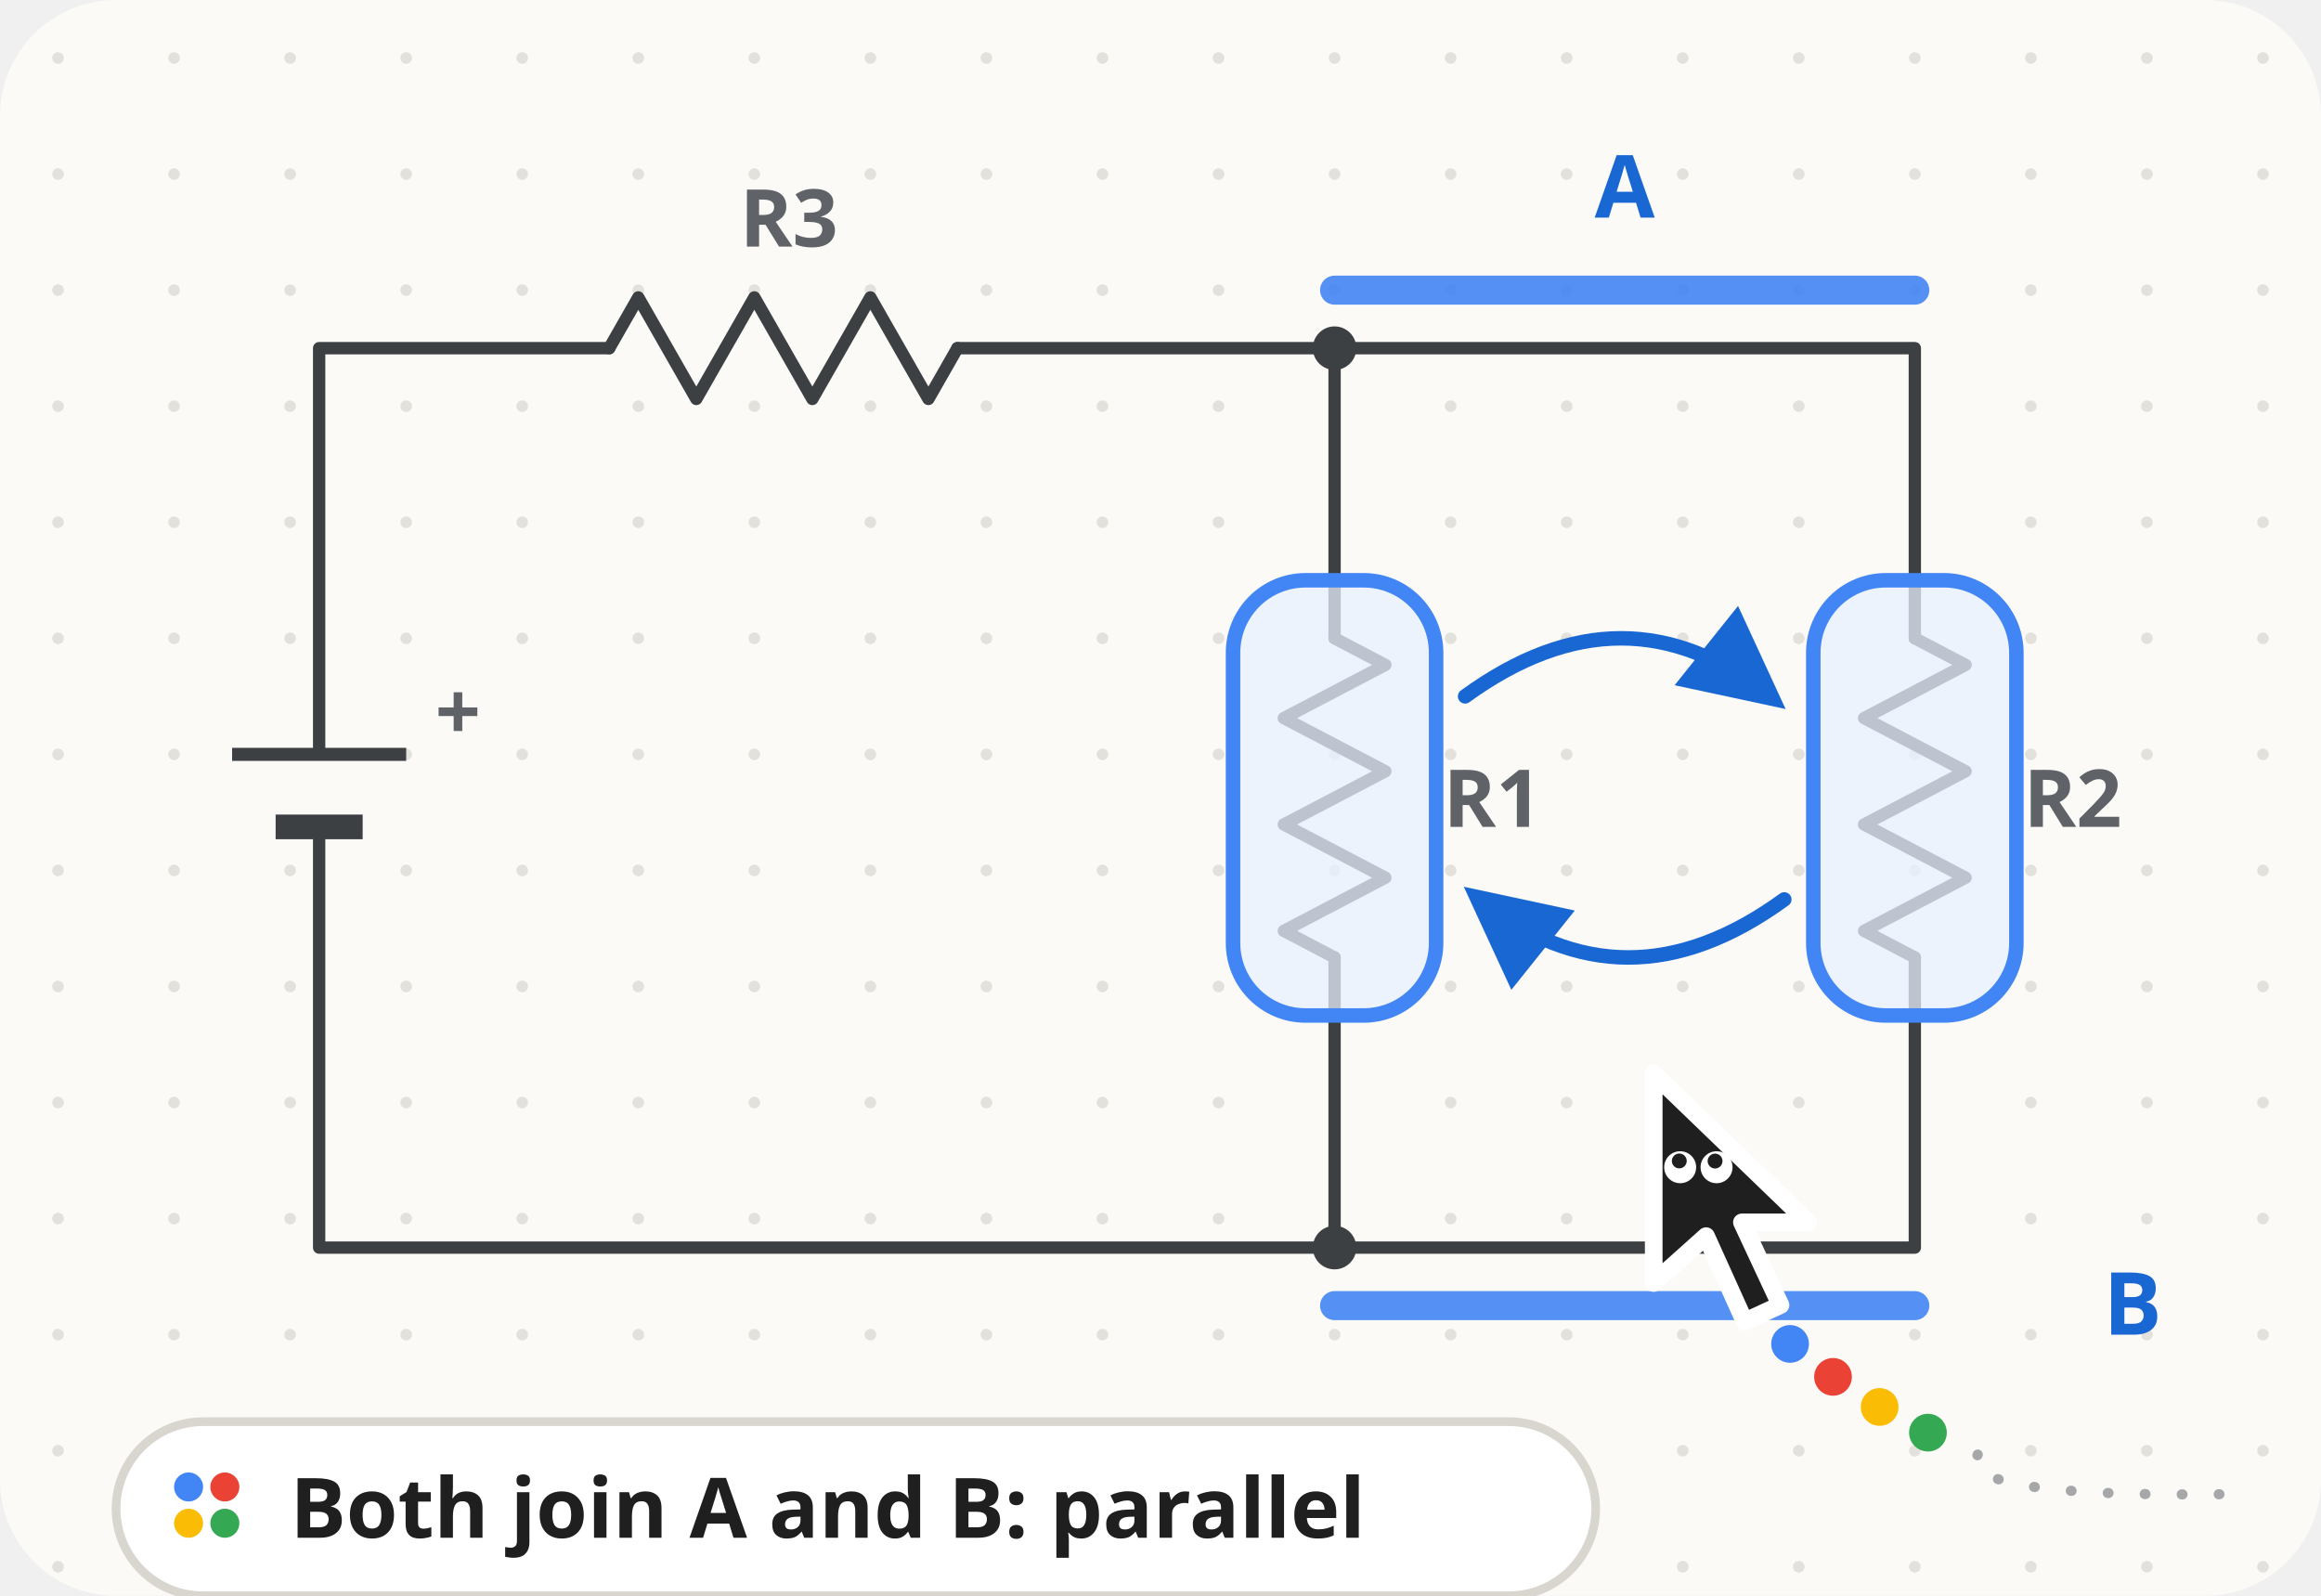
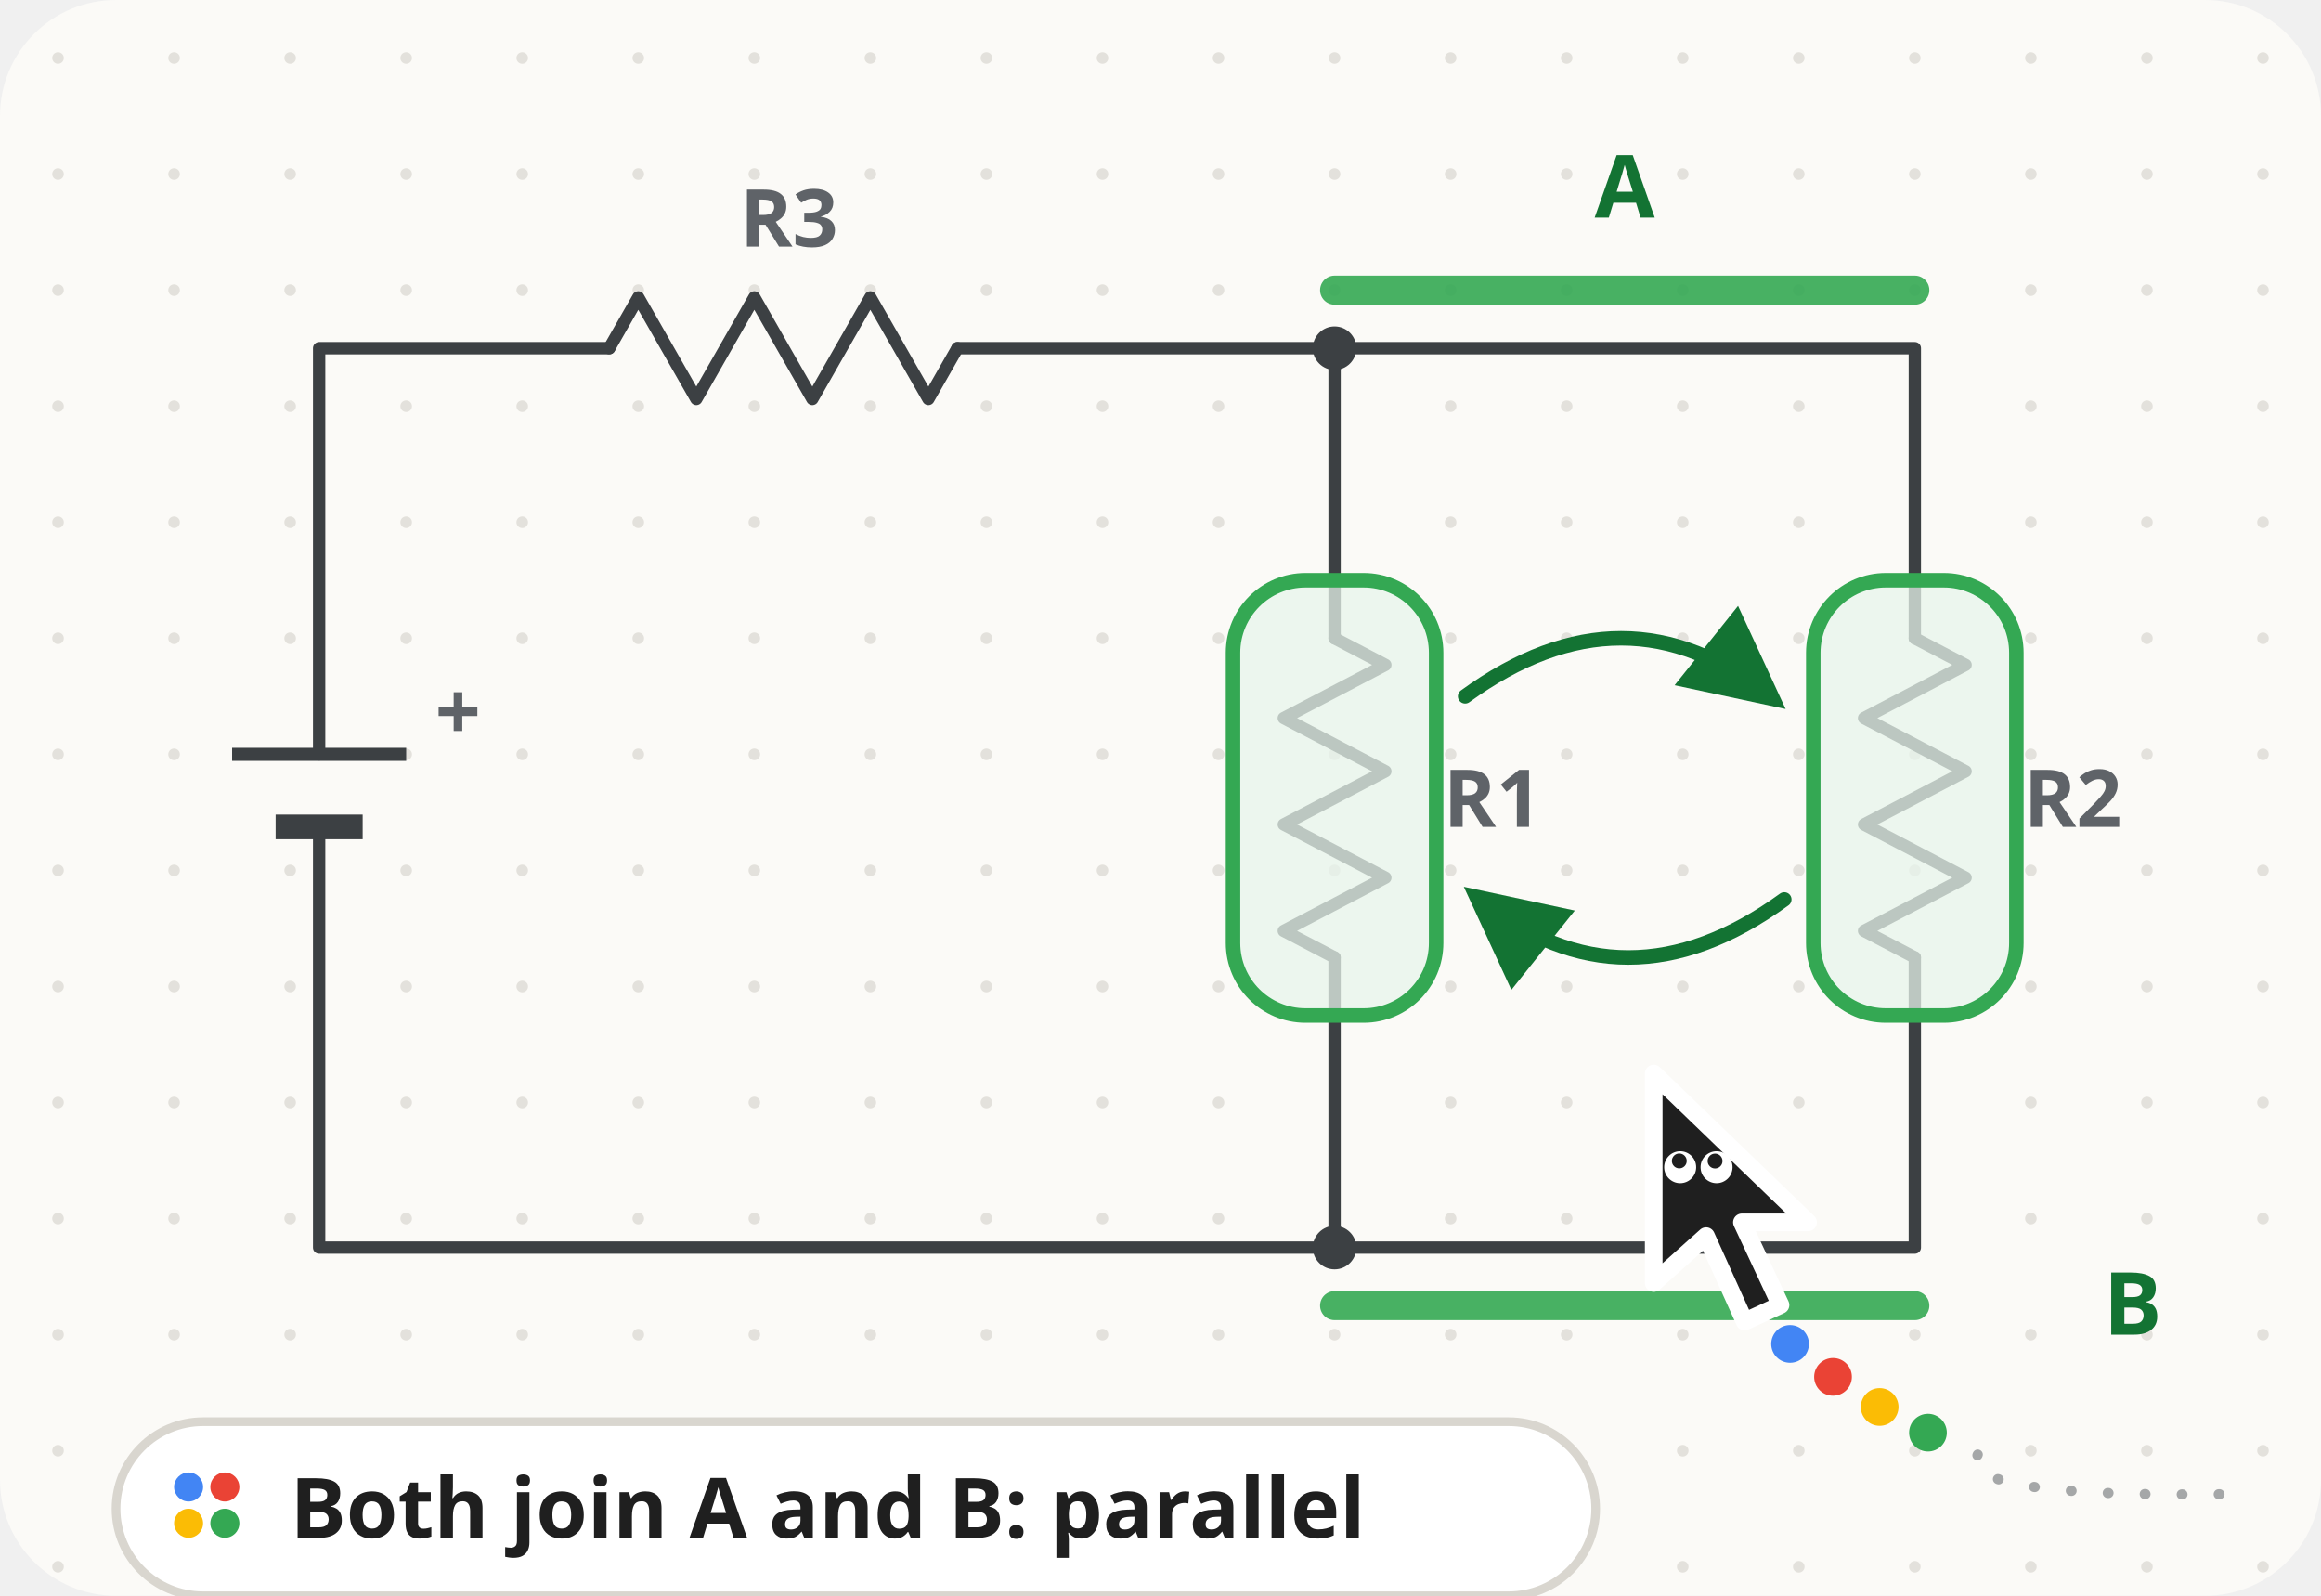
<svg xmlns="http://www.w3.org/2000/svg" width="320" height="220" viewBox="0 0 320 220" role="img" aria-label="Kiki guide: connect">
  <rect width="320" height="220" rx="16" fill="#fbfaf7" />
  <circle cx="8" cy="8" r="0.8" fill="#e3e1dc" />
  <circle cx="8" cy="24" r="0.8" fill="#e3e1dc" />
  <circle cx="8" cy="40" r="0.8" fill="#e3e1dc" />
  <circle cx="8" cy="56" r="0.8" fill="#e3e1dc" />
  <circle cx="8" cy="72" r="0.8" fill="#e3e1dc" />
  <circle cx="8" cy="88" r="0.8" fill="#e3e1dc" />
  <circle cx="8" cy="104" r="0.8" fill="#e3e1dc" />
  <circle cx="8" cy="120" r="0.8" fill="#e3e1dc" />
  <circle cx="8" cy="136" r="0.8" fill="#e3e1dc" />
  <circle cx="8" cy="152" r="0.8" fill="#e3e1dc" />
  <circle cx="8" cy="168" r="0.8" fill="#e3e1dc" />
  <circle cx="8" cy="184" r="0.8" fill="#e3e1dc" />
  <circle cx="8" cy="200" r="0.8" fill="#e3e1dc" />
  <circle cx="8" cy="216" r="0.8" fill="#e3e1dc" />
  <circle cx="24" cy="8" r="0.8" fill="#e3e1dc" />
  <circle cx="24" cy="24" r="0.8" fill="#e3e1dc" />
  <circle cx="24" cy="40" r="0.8" fill="#e3e1dc" />
  <circle cx="24" cy="56" r="0.8" fill="#e3e1dc" />
  <circle cx="24" cy="72" r="0.8" fill="#e3e1dc" />
  <circle cx="24" cy="88" r="0.8" fill="#e3e1dc" />
  <circle cx="24" cy="104" r="0.8" fill="#e3e1dc" />
  <circle cx="24" cy="120" r="0.8" fill="#e3e1dc" />
  <circle cx="24" cy="136" r="0.8" fill="#e3e1dc" />
  <circle cx="24" cy="152" r="0.8" fill="#e3e1dc" />
  <circle cx="24" cy="168" r="0.8" fill="#e3e1dc" />
  <circle cx="24" cy="184" r="0.8" fill="#e3e1dc" />
  <circle cx="24" cy="200" r="0.8" fill="#e3e1dc" />
  <circle cx="24" cy="216" r="0.8" fill="#e3e1dc" />
  <circle cx="40" cy="8" r="0.8" fill="#e3e1dc" />
  <circle cx="40" cy="24" r="0.8" fill="#e3e1dc" />
  <circle cx="40" cy="40" r="0.8" fill="#e3e1dc" />
  <circle cx="40" cy="56" r="0.8" fill="#e3e1dc" />
  <circle cx="40" cy="72" r="0.8" fill="#e3e1dc" />
  <circle cx="40" cy="88" r="0.8" fill="#e3e1dc" />
  <circle cx="40" cy="104" r="0.8" fill="#e3e1dc" />
  <circle cx="40" cy="120" r="0.8" fill="#e3e1dc" />
  <circle cx="40" cy="136" r="0.8" fill="#e3e1dc" />
  <circle cx="40" cy="152" r="0.8" fill="#e3e1dc" />
  <circle cx="40" cy="168" r="0.8" fill="#e3e1dc" />
  <circle cx="40" cy="184" r="0.8" fill="#e3e1dc" />
  <circle cx="40" cy="200" r="0.8" fill="#e3e1dc" />
  <circle cx="40" cy="216" r="0.8" fill="#e3e1dc" />
  <circle cx="56" cy="8" r="0.8" fill="#e3e1dc" />
  <circle cx="56" cy="24" r="0.8" fill="#e3e1dc" />
  <circle cx="56" cy="40" r="0.8" fill="#e3e1dc" />
  <circle cx="56" cy="56" r="0.8" fill="#e3e1dc" />
  <circle cx="56" cy="72" r="0.8" fill="#e3e1dc" />
  <circle cx="56" cy="88" r="0.8" fill="#e3e1dc" />
  <circle cx="56" cy="104" r="0.8" fill="#e3e1dc" />
  <circle cx="56" cy="120" r="0.8" fill="#e3e1dc" />
  <circle cx="56" cy="136" r="0.8" fill="#e3e1dc" />
  <circle cx="56" cy="152" r="0.8" fill="#e3e1dc" />
  <circle cx="56" cy="168" r="0.8" fill="#e3e1dc" />
  <circle cx="56" cy="184" r="0.8" fill="#e3e1dc" />
  <circle cx="56" cy="200" r="0.8" fill="#e3e1dc" />
  <circle cx="56" cy="216" r="0.8" fill="#e3e1dc" />
  <circle cx="72" cy="8" r="0.8" fill="#e3e1dc" />
  <circle cx="72" cy="24" r="0.8" fill="#e3e1dc" />
  <circle cx="72" cy="40" r="0.8" fill="#e3e1dc" />
  <circle cx="72" cy="56" r="0.8" fill="#e3e1dc" />
  <circle cx="72" cy="72" r="0.8" fill="#e3e1dc" />
  <circle cx="72" cy="88" r="0.8" fill="#e3e1dc" />
  <circle cx="72" cy="104" r="0.8" fill="#e3e1dc" />
  <circle cx="72" cy="120" r="0.8" fill="#e3e1dc" />
  <circle cx="72" cy="136" r="0.8" fill="#e3e1dc" />
  <circle cx="72" cy="152" r="0.8" fill="#e3e1dc" />
  <circle cx="72" cy="168" r="0.8" fill="#e3e1dc" />
  <circle cx="72" cy="184" r="0.8" fill="#e3e1dc" />
  <circle cx="72" cy="200" r="0.8" fill="#e3e1dc" />
  <circle cx="72" cy="216" r="0.8" fill="#e3e1dc" />
  <circle cx="88" cy="8" r="0.8" fill="#e3e1dc" />
  <circle cx="88" cy="24" r="0.8" fill="#e3e1dc" />
  <circle cx="88" cy="40" r="0.8" fill="#e3e1dc" />
  <circle cx="88" cy="56" r="0.8" fill="#e3e1dc" />
  <circle cx="88" cy="72" r="0.8" fill="#e3e1dc" />
  <circle cx="88" cy="88" r="0.8" fill="#e3e1dc" />
  <circle cx="88" cy="104" r="0.8" fill="#e3e1dc" />
  <circle cx="88" cy="120" r="0.8" fill="#e3e1dc" />
  <circle cx="88" cy="136" r="0.8" fill="#e3e1dc" />
  <circle cx="88" cy="152" r="0.8" fill="#e3e1dc" />
  <circle cx="88" cy="168" r="0.8" fill="#e3e1dc" />
  <circle cx="88" cy="184" r="0.8" fill="#e3e1dc" />
  <circle cx="88" cy="200" r="0.8" fill="#e3e1dc" />
  <circle cx="88" cy="216" r="0.8" fill="#e3e1dc" />
  <circle cx="104" cy="8" r="0.8" fill="#e3e1dc" />
  <circle cx="104" cy="24" r="0.8" fill="#e3e1dc" />
  <circle cx="104" cy="40" r="0.8" fill="#e3e1dc" />
  <circle cx="104" cy="56" r="0.8" fill="#e3e1dc" />
  <circle cx="104" cy="72" r="0.8" fill="#e3e1dc" />
  <circle cx="104" cy="88" r="0.8" fill="#e3e1dc" />
  <circle cx="104" cy="104" r="0.8" fill="#e3e1dc" />
  <circle cx="104" cy="120" r="0.8" fill="#e3e1dc" />
  <circle cx="104" cy="136" r="0.8" fill="#e3e1dc" />
  <circle cx="104" cy="152" r="0.8" fill="#e3e1dc" />
  <circle cx="104" cy="168" r="0.8" fill="#e3e1dc" />
  <circle cx="104" cy="184" r="0.8" fill="#e3e1dc" />
  <circle cx="104" cy="200" r="0.8" fill="#e3e1dc" />
  <circle cx="104" cy="216" r="0.8" fill="#e3e1dc" />
  <circle cx="120" cy="8" r="0.8" fill="#e3e1dc" />
  <circle cx="120" cy="24" r="0.8" fill="#e3e1dc" />
  <circle cx="120" cy="40" r="0.8" fill="#e3e1dc" />
  <circle cx="120" cy="56" r="0.8" fill="#e3e1dc" />
  <circle cx="120" cy="72" r="0.8" fill="#e3e1dc" />
  <circle cx="120" cy="88" r="0.8" fill="#e3e1dc" />
  <circle cx="120" cy="104" r="0.8" fill="#e3e1dc" />
  <circle cx="120" cy="120" r="0.8" fill="#e3e1dc" />
  <circle cx="120" cy="136" r="0.8" fill="#e3e1dc" />
  <circle cx="120" cy="152" r="0.8" fill="#e3e1dc" />
  <circle cx="120" cy="168" r="0.8" fill="#e3e1dc" />
  <circle cx="120" cy="184" r="0.8" fill="#e3e1dc" />
  <circle cx="120" cy="200" r="0.8" fill="#e3e1dc" />
  <circle cx="120" cy="216" r="0.8" fill="#e3e1dc" />
  <circle cx="136" cy="8" r="0.8" fill="#e3e1dc" />
  <circle cx="136" cy="24" r="0.8" fill="#e3e1dc" />
  <circle cx="136" cy="40" r="0.8" fill="#e3e1dc" />
  <circle cx="136" cy="56" r="0.8" fill="#e3e1dc" />
  <circle cx="136" cy="72" r="0.8" fill="#e3e1dc" />
  <circle cx="136" cy="88" r="0.8" fill="#e3e1dc" />
  <circle cx="136" cy="104" r="0.8" fill="#e3e1dc" />
  <circle cx="136" cy="120" r="0.8" fill="#e3e1dc" />
  <circle cx="136" cy="136" r="0.8" fill="#e3e1dc" />
  <circle cx="136" cy="152" r="0.8" fill="#e3e1dc" />
  <circle cx="136" cy="168" r="0.8" fill="#e3e1dc" />
  <circle cx="136" cy="184" r="0.8" fill="#e3e1dc" />
  <circle cx="136" cy="200" r="0.8" fill="#e3e1dc" />
  <circle cx="136" cy="216" r="0.8" fill="#e3e1dc" />
  <circle cx="152" cy="8" r="0.8" fill="#e3e1dc" />
  <circle cx="152" cy="24" r="0.8" fill="#e3e1dc" />
  <circle cx="152" cy="40" r="0.8" fill="#e3e1dc" />
  <circle cx="152" cy="56" r="0.8" fill="#e3e1dc" />
  <circle cx="152" cy="72" r="0.8" fill="#e3e1dc" />
  <circle cx="152" cy="88" r="0.8" fill="#e3e1dc" />
  <circle cx="152" cy="104" r="0.8" fill="#e3e1dc" />
  <circle cx="152" cy="120" r="0.8" fill="#e3e1dc" />
  <circle cx="152" cy="136" r="0.8" fill="#e3e1dc" />
  <circle cx="152" cy="152" r="0.8" fill="#e3e1dc" />
  <circle cx="152" cy="168" r="0.8" fill="#e3e1dc" />
  <circle cx="152" cy="184" r="0.8" fill="#e3e1dc" />
  <circle cx="152" cy="200" r="0.8" fill="#e3e1dc" />
  <circle cx="152" cy="216" r="0.8" fill="#e3e1dc" />
  <circle cx="168" cy="8" r="0.8" fill="#e3e1dc" />
  <circle cx="168" cy="24" r="0.8" fill="#e3e1dc" />
  <circle cx="168" cy="40" r="0.8" fill="#e3e1dc" />
  <circle cx="168" cy="56" r="0.8" fill="#e3e1dc" />
  <circle cx="168" cy="72" r="0.8" fill="#e3e1dc" />
  <circle cx="168" cy="88" r="0.8" fill="#e3e1dc" />
  <circle cx="168" cy="104" r="0.8" fill="#e3e1dc" />
  <circle cx="168" cy="120" r="0.8" fill="#e3e1dc" />
  <circle cx="168" cy="136" r="0.8" fill="#e3e1dc" />
  <circle cx="168" cy="152" r="0.8" fill="#e3e1dc" />
  <circle cx="168" cy="168" r="0.8" fill="#e3e1dc" />
  <circle cx="168" cy="184" r="0.8" fill="#e3e1dc" />
  <circle cx="168" cy="200" r="0.8" fill="#e3e1dc" />
  <circle cx="168" cy="216" r="0.8" fill="#e3e1dc" />
  <circle cx="184" cy="8" r="0.8" fill="#e3e1dc" />
  <circle cx="184" cy="24" r="0.8" fill="#e3e1dc" />
  <circle cx="184" cy="40" r="0.8" fill="#e3e1dc" />
  <circle cx="184" cy="56" r="0.8" fill="#e3e1dc" />
  <circle cx="184" cy="72" r="0.8" fill="#e3e1dc" />
  <circle cx="184" cy="88" r="0.8" fill="#e3e1dc" />
  <circle cx="184" cy="104" r="0.8" fill="#e3e1dc" />
  <circle cx="184" cy="120" r="0.8" fill="#e3e1dc" />
  <circle cx="184" cy="136" r="0.8" fill="#e3e1dc" />
  <circle cx="184" cy="152" r="0.8" fill="#e3e1dc" />
  <circle cx="184" cy="168" r="0.8" fill="#e3e1dc" />
  <circle cx="184" cy="184" r="0.8" fill="#e3e1dc" />
  <circle cx="184" cy="200" r="0.8" fill="#e3e1dc" />
  <circle cx="184" cy="216" r="0.8" fill="#e3e1dc" />
  <circle cx="200" cy="8" r="0.8" fill="#e3e1dc" />
  <circle cx="200" cy="24" r="0.8" fill="#e3e1dc" />
  <circle cx="200" cy="40" r="0.8" fill="#e3e1dc" />
  <circle cx="200" cy="56" r="0.8" fill="#e3e1dc" />
  <circle cx="200" cy="72" r="0.8" fill="#e3e1dc" />
  <circle cx="200" cy="88" r="0.8" fill="#e3e1dc" />
  <circle cx="200" cy="104" r="0.8" fill="#e3e1dc" />
  <circle cx="200" cy="120" r="0.8" fill="#e3e1dc" />
  <circle cx="200" cy="136" r="0.8" fill="#e3e1dc" />
  <circle cx="200" cy="152" r="0.8" fill="#e3e1dc" />
  <circle cx="200" cy="168" r="0.8" fill="#e3e1dc" />
  <circle cx="200" cy="184" r="0.8" fill="#e3e1dc" />
  <circle cx="200" cy="200" r="0.8" fill="#e3e1dc" />
  <circle cx="200" cy="216" r="0.8" fill="#e3e1dc" />
  <circle cx="216" cy="8" r="0.8" fill="#e3e1dc" />
  <circle cx="216" cy="24" r="0.8" fill="#e3e1dc" />
  <circle cx="216" cy="40" r="0.8" fill="#e3e1dc" />
  <circle cx="216" cy="56" r="0.8" fill="#e3e1dc" />
  <circle cx="216" cy="72" r="0.8" fill="#e3e1dc" />
  <circle cx="216" cy="88" r="0.8" fill="#e3e1dc" />
  <circle cx="216" cy="104" r="0.8" fill="#e3e1dc" />
  <circle cx="216" cy="120" r="0.8" fill="#e3e1dc" />
  <circle cx="216" cy="136" r="0.8" fill="#e3e1dc" />
  <circle cx="216" cy="152" r="0.8" fill="#e3e1dc" />
  <circle cx="216" cy="168" r="0.8" fill="#e3e1dc" />
  <circle cx="216" cy="184" r="0.8" fill="#e3e1dc" />
  <circle cx="216" cy="200" r="0.8" fill="#e3e1dc" />
  <circle cx="216" cy="216" r="0.8" fill="#e3e1dc" />
  <circle cx="232" cy="8" r="0.8" fill="#e3e1dc" />
  <circle cx="232" cy="24" r="0.8" fill="#e3e1dc" />
  <circle cx="232" cy="40" r="0.8" fill="#e3e1dc" />
  <circle cx="232" cy="56" r="0.8" fill="#e3e1dc" />
  <circle cx="232" cy="72" r="0.8" fill="#e3e1dc" />
  <circle cx="232" cy="88" r="0.8" fill="#e3e1dc" />
  <circle cx="232" cy="104" r="0.8" fill="#e3e1dc" />
  <circle cx="232" cy="120" r="0.8" fill="#e3e1dc" />
  <circle cx="232" cy="136" r="0.8" fill="#e3e1dc" />
  <circle cx="232" cy="152" r="0.8" fill="#e3e1dc" />
  <circle cx="232" cy="168" r="0.8" fill="#e3e1dc" />
  <circle cx="232" cy="184" r="0.8" fill="#e3e1dc" />
  <circle cx="232" cy="200" r="0.8" fill="#e3e1dc" />
  <circle cx="232" cy="216" r="0.8" fill="#e3e1dc" />
  <circle cx="248" cy="8" r="0.8" fill="#e3e1dc" />
  <circle cx="248" cy="24" r="0.8" fill="#e3e1dc" />
  <circle cx="248" cy="40" r="0.8" fill="#e3e1dc" />
  <circle cx="248" cy="56" r="0.8" fill="#e3e1dc" />
  <circle cx="248" cy="72" r="0.8" fill="#e3e1dc" />
  <circle cx="248" cy="88" r="0.8" fill="#e3e1dc" />
  <circle cx="248" cy="104" r="0.8" fill="#e3e1dc" />
  <circle cx="248" cy="120" r="0.8" fill="#e3e1dc" />
  <circle cx="248" cy="136" r="0.8" fill="#e3e1dc" />
  <circle cx="248" cy="152" r="0.8" fill="#e3e1dc" />
  <circle cx="248" cy="168" r="0.8" fill="#e3e1dc" />
  <circle cx="248" cy="184" r="0.8" fill="#e3e1dc" />
  <circle cx="248" cy="200" r="0.8" fill="#e3e1dc" />
  <circle cx="248" cy="216" r="0.8" fill="#e3e1dc" />
  <circle cx="264" cy="8" r="0.8" fill="#e3e1dc" />
  <circle cx="264" cy="24" r="0.8" fill="#e3e1dc" />
  <circle cx="264" cy="40" r="0.8" fill="#e3e1dc" />
  <circle cx="264" cy="56" r="0.8" fill="#e3e1dc" />
  <circle cx="264" cy="72" r="0.8" fill="#e3e1dc" />
  <circle cx="264" cy="88" r="0.8" fill="#e3e1dc" />
  <circle cx="264" cy="104" r="0.8" fill="#e3e1dc" />
  <circle cx="264" cy="120" r="0.8" fill="#e3e1dc" />
  <circle cx="264" cy="136" r="0.8" fill="#e3e1dc" />
  <circle cx="264" cy="152" r="0.8" fill="#e3e1dc" />
  <circle cx="264" cy="168" r="0.8" fill="#e3e1dc" />
  <circle cx="264" cy="184" r="0.8" fill="#e3e1dc" />
  <circle cx="264" cy="200" r="0.8" fill="#e3e1dc" />
  <circle cx="264" cy="216" r="0.8" fill="#e3e1dc" />
  <circle cx="280" cy="8" r="0.8" fill="#e3e1dc" />
  <circle cx="280" cy="24" r="0.8" fill="#e3e1dc" />
  <circle cx="280" cy="40" r="0.8" fill="#e3e1dc" />
  <circle cx="280" cy="56" r="0.8" fill="#e3e1dc" />
  <circle cx="280" cy="72" r="0.8" fill="#e3e1dc" />
  <circle cx="280" cy="88" r="0.8" fill="#e3e1dc" />
  <circle cx="280" cy="104" r="0.8" fill="#e3e1dc" />
  <circle cx="280" cy="120" r="0.8" fill="#e3e1dc" />
  <circle cx="280" cy="136" r="0.8" fill="#e3e1dc" />
  <circle cx="280" cy="152" r="0.8" fill="#e3e1dc" />
  <circle cx="280" cy="168" r="0.8" fill="#e3e1dc" />
  <circle cx="280" cy="184" r="0.8" fill="#e3e1dc" />
  <circle cx="280" cy="200" r="0.8" fill="#e3e1dc" />
  <circle cx="280" cy="216" r="0.8" fill="#e3e1dc" />
  <circle cx="296" cy="8" r="0.8" fill="#e3e1dc" />
  <circle cx="296" cy="24" r="0.8" fill="#e3e1dc" />
  <circle cx="296" cy="40" r="0.8" fill="#e3e1dc" />
  <circle cx="296" cy="56" r="0.8" fill="#e3e1dc" />
  <circle cx="296" cy="72" r="0.8" fill="#e3e1dc" />
  <circle cx="296" cy="88" r="0.8" fill="#e3e1dc" />
  <circle cx="296" cy="104" r="0.8" fill="#e3e1dc" />
  <circle cx="296" cy="120" r="0.8" fill="#e3e1dc" />
  <circle cx="296" cy="136" r="0.8" fill="#e3e1dc" />
  <circle cx="296" cy="152" r="0.8" fill="#e3e1dc" />
  <circle cx="296" cy="168" r="0.8" fill="#e3e1dc" />
  <circle cx="296" cy="184" r="0.8" fill="#e3e1dc" />
  <circle cx="296" cy="200" r="0.8" fill="#e3e1dc" />
  <circle cx="296" cy="216" r="0.8" fill="#e3e1dc" />
  <circle cx="312" cy="8" r="0.8" fill="#e3e1dc" />
  <circle cx="312" cy="24" r="0.8" fill="#e3e1dc" />
  <circle cx="312" cy="40" r="0.8" fill="#e3e1dc" />
  <circle cx="312" cy="56" r="0.8" fill="#e3e1dc" />
  <circle cx="312" cy="72" r="0.8" fill="#e3e1dc" />
  <circle cx="312" cy="88" r="0.8" fill="#e3e1dc" />
  <circle cx="312" cy="104" r="0.8" fill="#e3e1dc" />
  <circle cx="312" cy="120" r="0.8" fill="#e3e1dc" />
  <circle cx="312" cy="136" r="0.8" fill="#e3e1dc" />
  <circle cx="312" cy="152" r="0.8" fill="#e3e1dc" />
  <circle cx="312" cy="168" r="0.8" fill="#e3e1dc" />
  <circle cx="312" cy="184" r="0.8" fill="#e3e1dc" />
  <circle cx="312" cy="200" r="0.8" fill="#e3e1dc" />
  <circle cx="312" cy="216" r="0.8" fill="#e3e1dc" />
  <g opacity="1">
    <path d="M44 104 V48 H84 M132 48 H264 V88 M264 132 V172 H44 V114" stroke="#3c4043" stroke-width="1.7" fill="none" stroke-linecap="round" stroke-linejoin="round" />
    <path d="M184 48 V88 M184 132 V172" stroke="#3c4043" stroke-width="1.7" fill="none" stroke-linecap="round" stroke-linejoin="round" />
    <path d="M84 48 L88 41 L96 55 L104 41 L112 55 L120 41 L128 55 L132 48" stroke="#3c4043" stroke-width="1.7" fill="none" stroke-linecap="round" stroke-linejoin="round" />
    <path d="M184 88 L191 91.667 L177 99 L191 106.333 L177 113.667 L191 121 L177 128.333 L184 132" stroke="#3c4043" stroke-width="1.7" fill="none" stroke-linecap="round" stroke-linejoin="round" />
    <path d="M264 88 L271 91.667 L257 99 L271 106.333 L257 113.667 L271 121 L257 128.333 L264 132" stroke="#3c4043" stroke-width="1.7" fill="none" stroke-linecap="round" stroke-linejoin="round" />
    <path d="M32 104 H56" stroke="#3c4043" stroke-width="1.8" />
    <path d="M38 114 H50" stroke="#3c4043" stroke-width="3.4" />
    <circle cx="184" cy="48" r="3" fill="#3c4043" />
    <circle cx="184" cy="172" r="3" fill="#3c4043" />
    <text x="60" y="102" font-family="Noto Sans, Roboto, Arial, sans-serif" font-size="11" font-weight="600" fill="#5f6368">+</text>
    <text x="102" y="34" font-family="Noto Sans, Roboto, Arial, sans-serif" font-size="11" font-weight="600" fill="#5f6368">R3</text>
    <text x="199" y="114" font-family="Noto Sans, Roboto, Arial, sans-serif" font-size="11" font-weight="600" fill="#5f6368">R1</text>
    <text x="279" y="114" font-family="Noto Sans, Roboto, Arial, sans-serif" font-size="11" font-weight="600" fill="#5f6368">R2</text>
  </g>
-   <path d="M184 40 H264" fill="none" stroke="#4285f4" stroke-width="4" stroke-linecap="round" stroke-linejoin="round" opacity="0.9" />
-   <path d="M184 180 H264" fill="none" stroke="#4285f4" stroke-width="4" stroke-linecap="round" stroke-linejoin="round" opacity="0.9" />
-   <rect x="170" y="80" width="28" height="60" rx="10" fill="#e8f0fe" fill-opacity="0.75" stroke="#4285f4" stroke-width="2" />
-   <rect x="250" y="80" width="28" height="60" rx="10" fill="#e8f0fe" fill-opacity="0.75" stroke="#4285f4" stroke-width="2" />
-   <text x="224" y="30" text-anchor="middle" font-family="Noto Sans, Roboto, Arial, sans-serif" font-size="12" font-weight="700" fill="#1967d2">A</text>
-   <text x="290" y="184" font-family="Noto Sans, Roboto, Arial, sans-serif" font-size="12" font-weight="700" fill="#1967d2">B</text>
+   <path d="M184 40 H264" fill="none" stroke="#34a853" stroke-width="4" stroke-linecap="round" stroke-linejoin="round" opacity="0.9" />
+   <path d="M184 180 H264" fill="none" stroke="#34a853" stroke-width="4" stroke-linecap="round" stroke-linejoin="round" opacity="0.9" />
+   <rect x="170" y="80" width="28" height="60" rx="10" fill="#e6f4ea" fill-opacity="0.75" stroke="#34a853" stroke-width="2" />
+   <rect x="250" y="80" width="28" height="60" rx="10" fill="#e6f4ea" fill-opacity="0.75" stroke="#34a853" stroke-width="2" />
+   <text x="224" y="30" text-anchor="middle" font-family="Noto Sans, Roboto, Arial, sans-serif" font-size="12" font-weight="700" fill="#137333">A</text>
+   <text x="290" y="184" font-family="Noto Sans, Roboto, Arial, sans-serif" font-size="12" font-weight="700" fill="#137333">B</text>
  <defs>
    <marker id="kk-c1" viewBox="0 0 10 10" refX="8" refY="5" markerWidth="7" markerHeight="7" orient="auto-start-reverse">
-       <path d="M0 0L10 5L0 10z" fill="#1967d2" />
+       <path d="M0 0L10 5L0 10z" fill="#137333" />
    </marker>
  </defs>
-   <path d="M202 96 Q224 80 244 96" fill="none" stroke="#1967d2" stroke-width="2" stroke-linecap="round" marker-end="url(#kk-c1)" />
+   <path d="M202 96 Q224 80 244 96" fill="none" stroke="#137333" stroke-width="2" stroke-linecap="round" marker-end="url(#kk-c1)" />
  <defs>
    <marker id="kk-c2" viewBox="0 0 10 10" refX="8" refY="5" markerWidth="7" markerHeight="7" orient="auto-start-reverse">
-       <path d="M0 0L10 5L0 10z" fill="#1967d2" />
+       <path d="M0 0L10 5L0 10z" fill="#137333" />
    </marker>
  </defs>
-   <path d="M246 124 Q224 140 204 124" fill="none" stroke="#1967d2" stroke-width="2" stroke-linecap="round" marker-end="url(#kk-c2)" />
+   <path d="M246 124 Q224 140 204 124" fill="none" stroke="#137333" stroke-width="2" stroke-linecap="round" marker-end="url(#kk-c2)" />
  <path d="M306 206 Q269.31 206.43 272.72 200.44" fill="none" stroke="#5f6368" stroke-width="1.4" stroke-linecap="round" stroke-dasharray="0.1 5" opacity="0.55" />
  <circle cx="246.8" cy="185.28" r="2.6" fill="#4285f4" />
  <circle cx="252.72" cy="189.82" r="2.6" fill="#ea4335" />
  <circle cx="259.15" cy="193.97" r="2.6" fill="#fbbc05" />
  <circle cx="265.81" cy="197.51" r="2.6" fill="#34a853" />
  <g transform="translate(228 148) rotate(0) scale(0.76) translate(-12 -8)">
    <path d="M12 8 L12 46 L21.5 37.5 L28.5 53 L35 50 L28 35 L40 35 Z" fill="#1f1f1f" stroke="#ffffff" stroke-width="3.2" stroke-linejoin="round" />
    <circle cx="16.8" cy="25" r="2.9" fill="#ffffff" />
    <circle cx="16.64" cy="23.86" r="1.35" fill="#1f1f1f" />
    <circle cx="23.4" cy="25" r="2.9" fill="#ffffff" />
    <circle cx="23.13" cy="23.88" r="1.35" fill="#1f1f1f" />
  </g>
  <rect x="16" y="196" width="204" height="24" rx="12" fill="#ffffff" stroke="#d9d6cf" stroke-width="1.2" />
  <circle cx="26" cy="205" r="2" fill="#4285f4" />
  <circle cx="31" cy="205" r="2" fill="#ea4335" />
  <circle cx="26" cy="210" r="2" fill="#fbbc05" />
  <circle cx="31" cy="210" r="2" fill="#34a853" />
  <text x="40" y="212" font-family="Noto Sans, Roboto, Arial, sans-serif" font-size="11.5" font-weight="600" fill="#1f1f1f">Both join A and B: parallel</text>
</svg>
